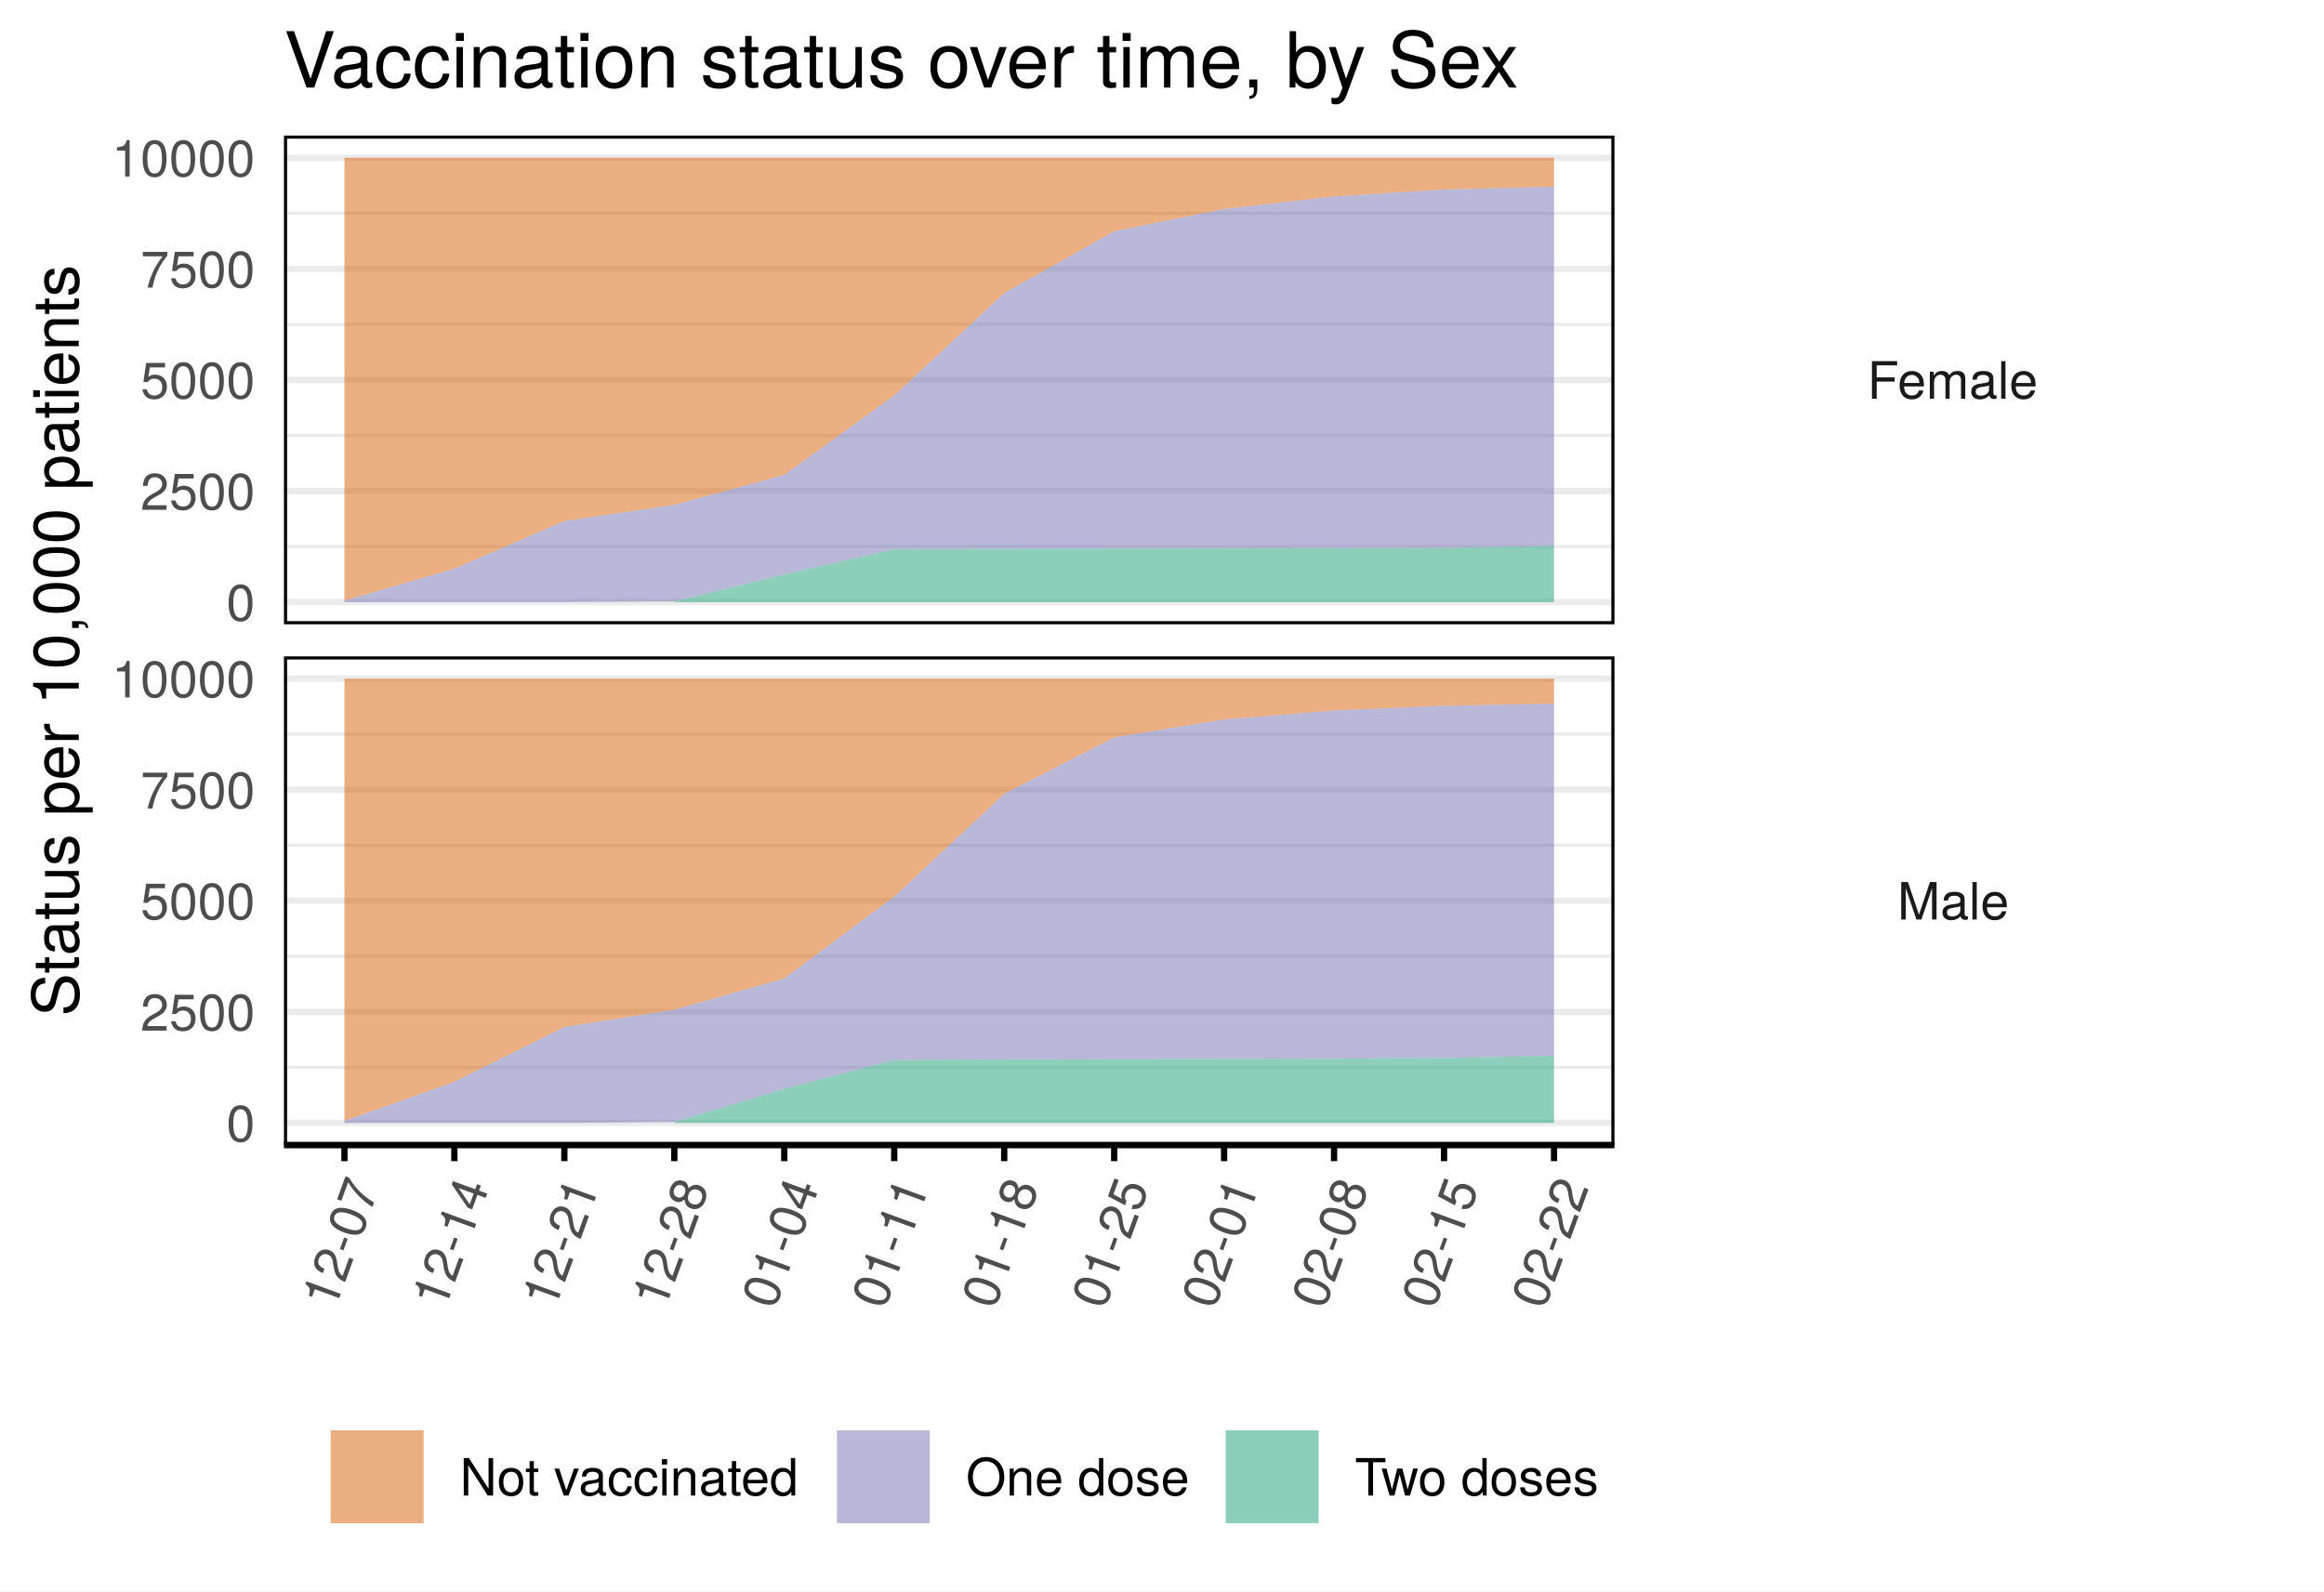
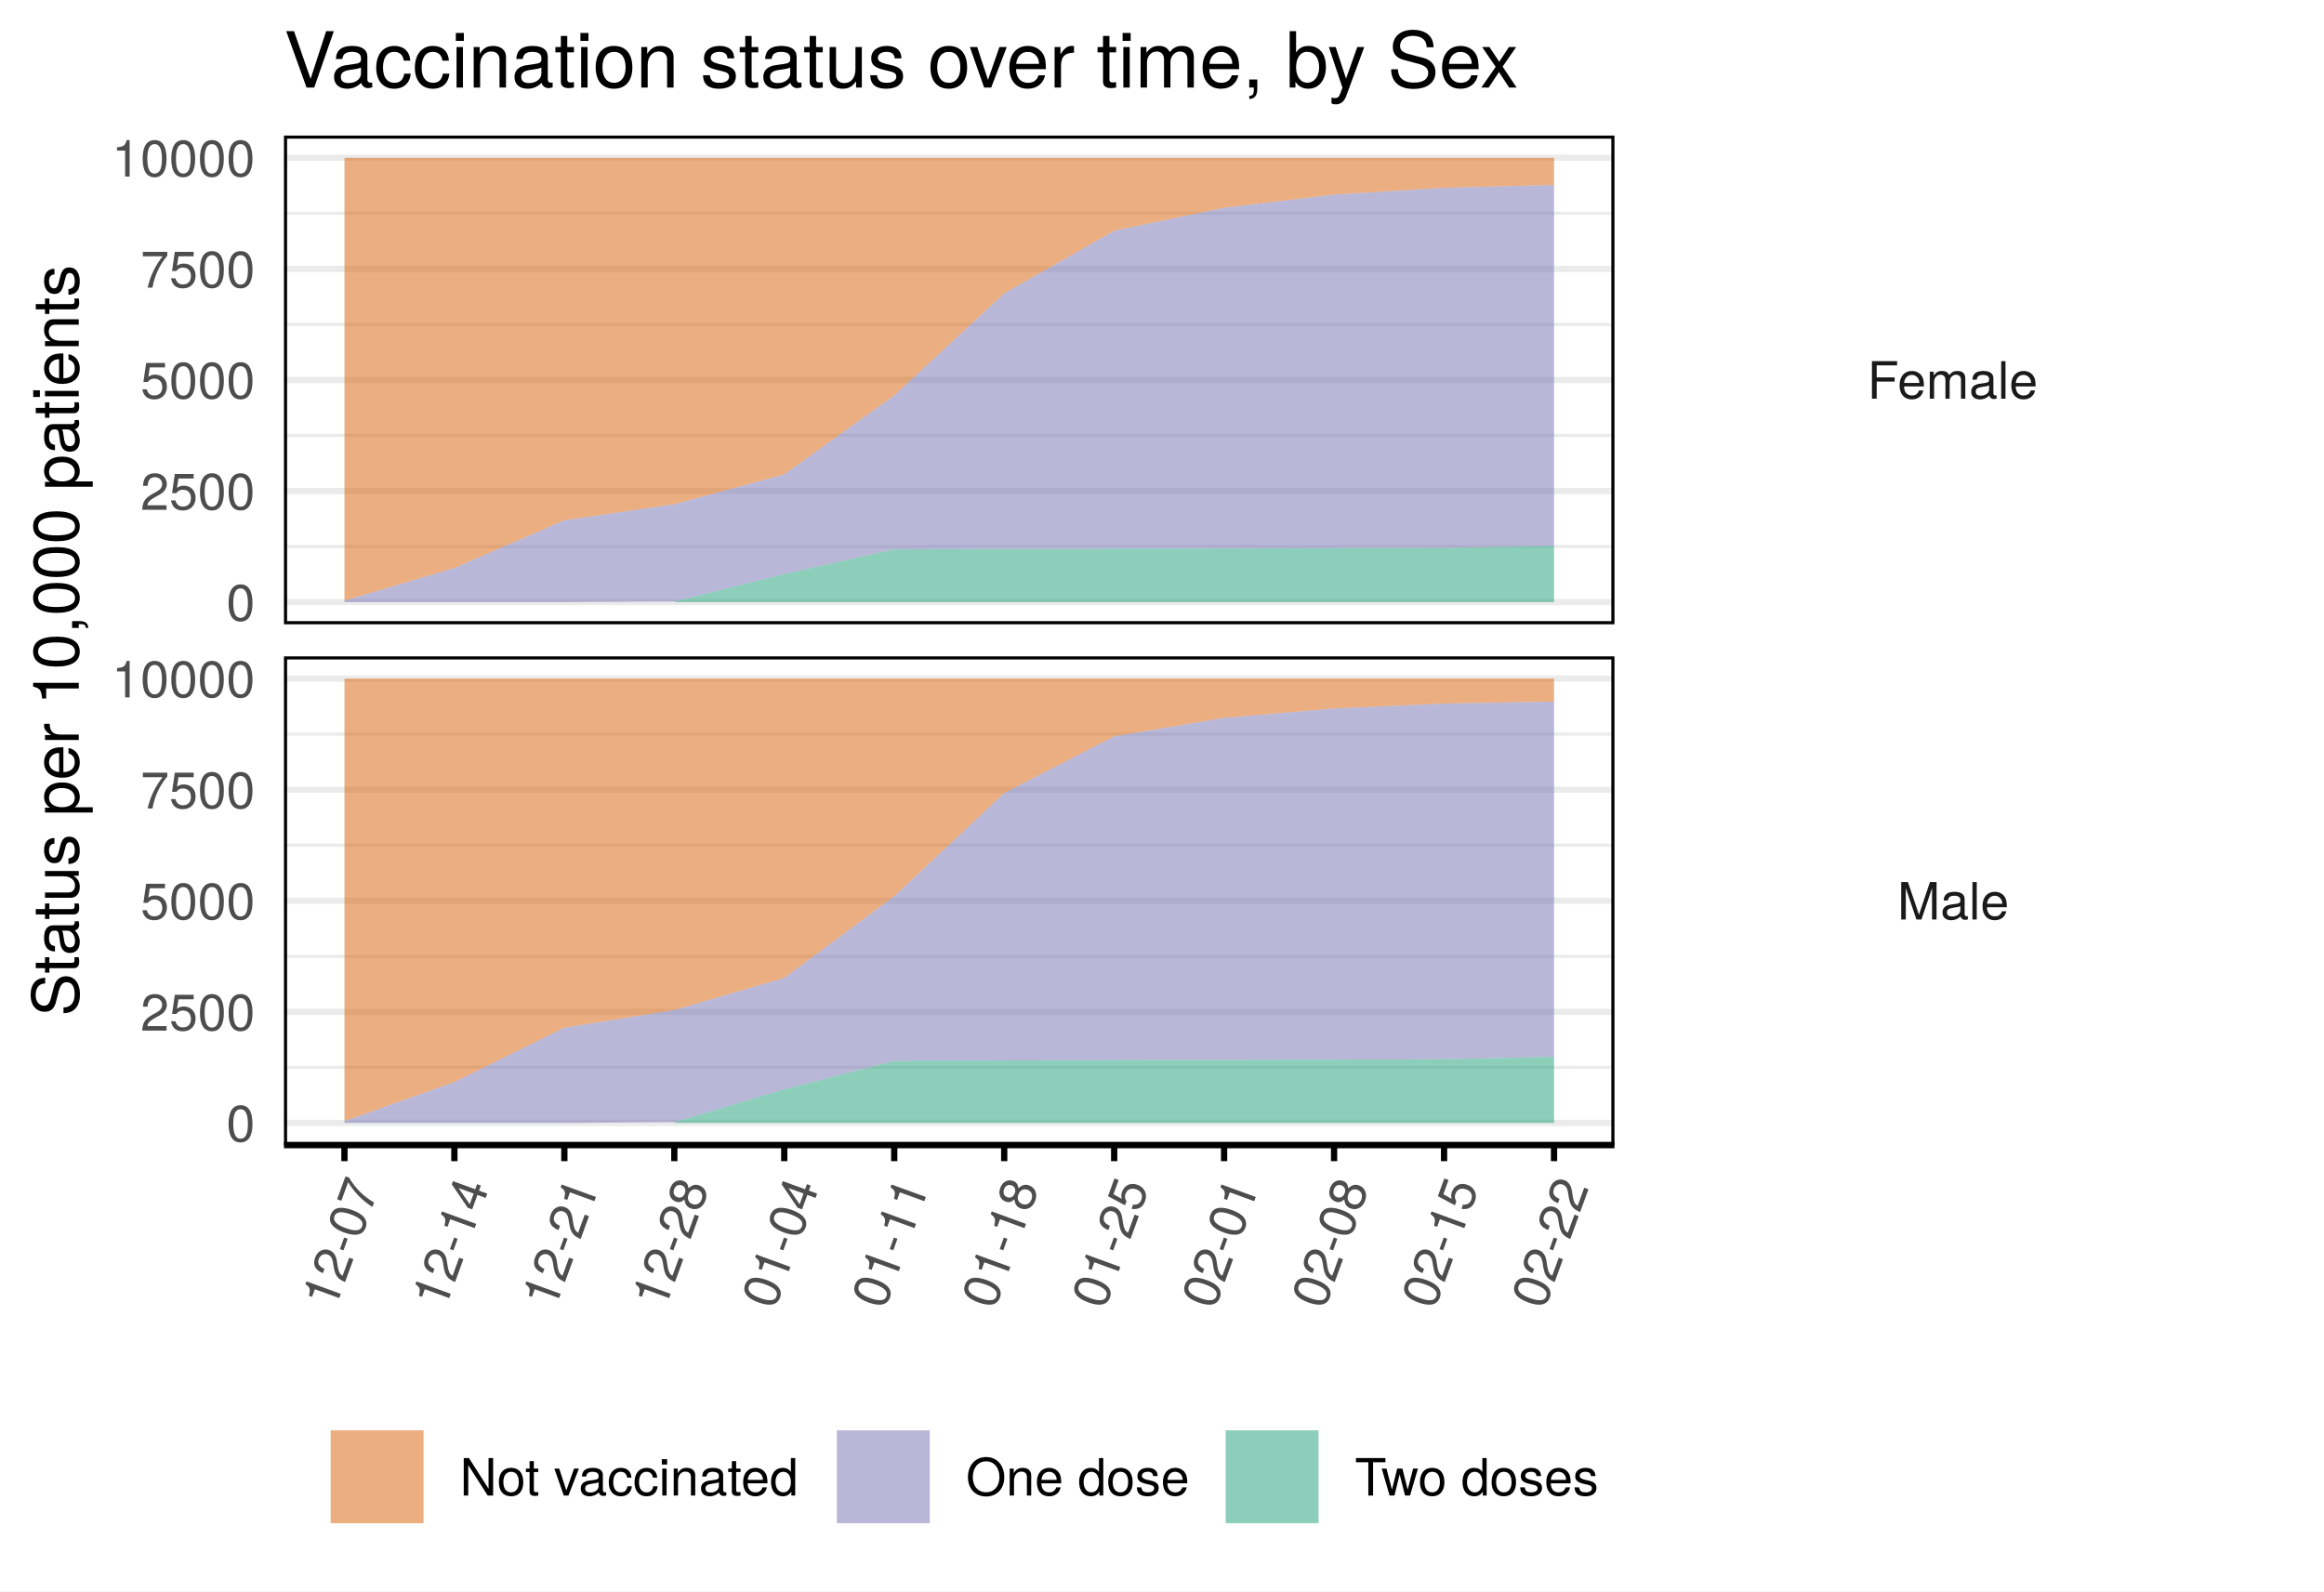
<svg xmlns="http://www.w3.org/2000/svg" viewBox="0 0 396.85 271.84">
  <defs>
    <style type="text/css">
    line, polyline, polygon, path, rect, circle {
      fill: none;
      stroke: #000000;
      stroke-linecap: round;
      stroke-linejoin: round;
      stroke-miterlimit: 10.00;
    }
  </style>
  </defs>
  <rect width="100%" height="100%" style="stroke: none; fill: #FFFFFF;" />
  <defs>
    <clipPath id="cpNDguNDl8Mjc1LjY5fDEwNi42M3wyMy4xNQ==">
      <rect x="48.49" y="23.15" width="227.20" height="83.48" />
    </clipPath>
  </defs>
  <polyline points="48.49,93.35 275.69,93.35 " style="stroke-width: 0.53; stroke: #EBEBEB; stroke-linecap: butt;" clip-path="url(#cpNDguNDl8Mjc1LjY5fDEwNi42M3wyMy4xNQ==)" />
  <polyline points="48.49,74.38 275.69,74.38 " style="stroke-width: 0.53; stroke: #EBEBEB; stroke-linecap: butt;" clip-path="url(#cpNDguNDl8Mjc1LjY5fDEwNi42M3wyMy4xNQ==)" />
  <polyline points="48.49,55.41 275.69,55.41 " style="stroke-width: 0.53; stroke: #EBEBEB; stroke-linecap: butt;" clip-path="url(#cpNDguNDl8Mjc1LjY5fDEwNi42M3wyMy4xNQ==)" />
  <polyline points="48.49,36.43 275.69,36.43 " style="stroke-width: 0.53; stroke: #EBEBEB; stroke-linecap: butt;" clip-path="url(#cpNDguNDl8Mjc1LjY5fDEwNi42M3wyMy4xNQ==)" />
  <polyline points="48.49,102.84 275.69,102.84 " style="stroke-width: 1.07; stroke: #EBEBEB; stroke-linecap: butt;" clip-path="url(#cpNDguNDl8Mjc1LjY5fDEwNi42M3wyMy4xNQ==)" />
  <polyline points="48.49,83.87 275.69,83.87 " style="stroke-width: 1.07; stroke: #EBEBEB; stroke-linecap: butt;" clip-path="url(#cpNDguNDl8Mjc1LjY5fDEwNi42M3wyMy4xNQ==)" />
  <polyline points="48.49,64.89 275.69,64.89 " style="stroke-width: 1.07; stroke: #EBEBEB; stroke-linecap: butt;" clip-path="url(#cpNDguNDl8Mjc1LjY5fDEwNi42M3wyMy4xNQ==)" />
  <polyline points="48.49,45.92 275.69,45.92 " style="stroke-width: 1.07; stroke: #EBEBEB; stroke-linecap: butt;" clip-path="url(#cpNDguNDl8Mjc1LjY5fDEwNi42M3wyMy4xNQ==)" />
  <polyline points="48.49,26.95 275.69,26.95 " style="stroke-width: 1.07; stroke: #EBEBEB; stroke-linecap: butt;" clip-path="url(#cpNDguNDl8Mjc1LjY5fDEwNi42M3wyMy4xNQ==)" />
-   <polygon points="58.82,26.95 77.59,26.95 96.37,26.95 115.15,26.95 133.92,26.95 152.70,26.95 171.48,26.95 190.26,26.95 209.03,26.95 227.81,26.95 246.59,26.95 265.37,26.95 265.37,31.88 246.59,32.37 227.81,33.55 209.03,35.70 190.26,39.50 171.48,50.06 152.70,67.55 133.92,81.12 115.15,86.24 96.37,89.00 77.59,97.13 58.82,102.60 " style="stroke-width: 0.00; stroke: none; fill: #D95F02; fill-opacity: 0.50;" clip-path="url(#cpNDguNDl8Mjc1LjY5fDEwNi42M3wyMy4xNQ==)" />
+   <polygon points="58.82,26.95 77.59,26.95 96.37,26.95 115.15,26.95 133.92,26.95 152.70,26.95 171.48,26.95 190.26,26.95 209.03,26.95 227.81,26.95 246.59,26.95 265.37,26.95 265.37,31.58 246.59,32.08 227.81,33.24 209.03,35.48 190.26,39.42 171.48,50.11 152.70,67.54 133.92,81.03 115.15,86.13 96.37,88.87 77.59,97.02 58.82,102.60 " style="stroke-width: 0.00; stroke: none; fill: #D95F02; fill-opacity: 0.50;" clip-path="url(#cpNDguNDl8Mjc1LjY5fDEwNi42M3wyMy4xNQ==)" />
  <polyline points="58.82,26.95 77.59,26.95 96.37,26.95 115.15,26.95 133.92,26.95 152.70,26.95 171.48,26.95 190.26,26.95 209.03,26.95 227.81,26.95 246.59,26.95 265.37,26.95 " style="stroke-width: 1.07; stroke: none;" clip-path="url(#cpNDguNDl8Mjc1LjY5fDEwNi42M3wyMy4xNQ==)" />
-   <polygon points="58.82,102.60 77.59,97.13 96.37,89.00 115.15,86.24 133.92,81.12 152.70,67.55 171.48,50.06 190.26,39.50 209.03,35.70 227.81,33.55 246.59,32.37 265.37,31.88 265.37,93.24 246.59,93.58 227.81,93.64 209.03,93.67 190.26,93.71 171.48,93.74 152.70,93.81 133.92,98.12 115.15,102.74 96.37,102.84 77.59,102.84 58.82,102.84 " style="stroke-width: 0.00; stroke: none; fill: #7570B3; fill-opacity: 0.50;" clip-path="url(#cpNDguNDl8Mjc1LjY5fDEwNi42M3wyMy4xNQ==)" />
-   <polyline points="58.82,102.60 77.59,97.13 96.37,89.00 115.15,86.24 133.92,81.12 152.70,67.55 171.48,50.06 190.26,39.50 209.03,35.70 227.81,33.55 246.59,32.37 265.37,31.88 " style="stroke-width: 1.07; stroke: none;" clip-path="url(#cpNDguNDl8Mjc1LjY5fDEwNi42M3wyMy4xNQ==)" />
-   <polygon points="115.15,102.74 133.92,98.12 152.70,93.81 171.48,93.74 190.26,93.71 209.03,93.67 227.81,93.64 246.59,93.58 265.37,93.24 265.37,102.84 246.59,102.84 227.81,102.84 209.03,102.84 190.26,102.84 171.48,102.84 152.70,102.84 133.92,102.84 115.15,102.84 " style="stroke-width: 0.00; stroke: none; fill: #1B9E77; fill-opacity: 0.50;" clip-path="url(#cpNDguNDl8Mjc1LjY5fDEwNi42M3wyMy4xNQ==)" />
-   <polyline points="115.15,102.74 133.92,98.12 152.70,93.81 171.48,93.74 190.26,93.71 209.03,93.67 227.81,93.64 246.59,93.58 265.37,93.24 " style="stroke-width: 1.07; stroke: none;" clip-path="url(#cpNDguNDl8Mjc1LjY5fDEwNi42M3wyMy4xNQ==)" />
+   <polygon points="58.82,102.60 77.59,97.02 96.37,88.87 115.15,86.13 133.92,81.03 152.70,67.54 171.48,50.11 190.26,39.42 209.03,35.48 227.81,33.24 246.59,32.08 265.37,31.58 265.37,93.21 246.59,93.59 227.81,93.64 209.03,93.69 190.26,93.73 171.48,93.76 152.70,93.83 133.92,98.04 115.15,102.74 96.37,102.84 77.59,102.84 58.82,102.84 " style="stroke-width: 0.00; stroke: none; fill: #7570B3; fill-opacity: 0.50;" clip-path="url(#cpNDguNDl8Mjc1LjY5fDEwNi42M3wyMy4xNQ==)" />
+   <polyline points="58.82,102.60 77.59,97.02 96.37,88.87 115.15,86.13 133.92,81.03 152.70,67.54 171.48,50.11 190.26,39.42 209.03,35.48 227.81,33.24 246.59,32.08 265.37,31.58 " style="stroke-width: 1.07; stroke: none;" clip-path="url(#cpNDguNDl8Mjc1LjY5fDEwNi42M3wyMy4xNQ==)" />
+   <polygon points="115.15,102.74 133.92,98.04 152.70,93.83 171.48,93.76 190.26,93.73 209.03,93.69 227.81,93.64 246.59,93.59 265.37,93.21 265.37,102.84 246.59,102.84 227.81,102.84 209.03,102.84 190.26,102.84 171.48,102.84 152.70,102.84 133.92,102.84 115.15,102.84 " style="stroke-width: 0.00; stroke: none; fill: #1B9E77; fill-opacity: 0.50;" clip-path="url(#cpNDguNDl8Mjc1LjY5fDEwNi42M3wyMy4xNQ==)" />
+   <polyline points="115.15,102.74 133.92,98.04 152.70,93.83 171.48,93.76 190.26,93.73 209.03,93.69 227.81,93.64 246.59,93.59 265.37,93.21 " style="stroke-width: 1.07; stroke: none;" clip-path="url(#cpNDguNDl8Mjc1LjY5fDEwNi42M3wyMy4xNQ==)" />
  <rect x="48.49" y="23.15" width="227.20" height="83.48" style="stroke-width: 1.07;" clip-path="url(#cpNDguNDl8Mjc1LjY5fDEwNi42M3wyMy4xNQ==)" />
  <defs>
    <clipPath id="cpMC4wMHwzOTYuODV8MjcxLjg0fDAuMDA=">
      <rect x="0.00" y="0.00" width="396.85" height="271.84" />
    </clipPath>
  </defs>
  <defs>
    <clipPath id="cpNDguNDl8Mjc1LjY5fDE5NS41OXwxMTIuMTE=">
      <rect x="48.49" y="112.11" width="227.20" height="83.48" />
    </clipPath>
  </defs>
  <polyline points="48.49,182.31 275.69,182.31 " style="stroke-width: 0.53; stroke: #EBEBEB; stroke-linecap: butt;" clip-path="url(#cpNDguNDl8Mjc1LjY5fDE5NS41OXwxMTIuMTE=)" />
  <polyline points="48.49,163.34 275.69,163.34 " style="stroke-width: 0.53; stroke: #EBEBEB; stroke-linecap: butt;" clip-path="url(#cpNDguNDl8Mjc1LjY5fDE5NS41OXwxMTIuMTE=)" />
  <polyline points="48.49,144.37 275.69,144.37 " style="stroke-width: 0.53; stroke: #EBEBEB; stroke-linecap: butt;" clip-path="url(#cpNDguNDl8Mjc1LjY5fDE5NS41OXwxMTIuMTE=)" />
  <polyline points="48.49,125.39 275.69,125.39 " style="stroke-width: 0.53; stroke: #EBEBEB; stroke-linecap: butt;" clip-path="url(#cpNDguNDl8Mjc1LjY5fDE5NS41OXwxMTIuMTE=)" />
  <polyline points="48.49,191.80 275.69,191.80 " style="stroke-width: 1.07; stroke: #EBEBEB; stroke-linecap: butt;" clip-path="url(#cpNDguNDl8Mjc1LjY5fDE5NS41OXwxMTIuMTE=)" />
  <polyline points="48.49,172.83 275.69,172.83 " style="stroke-width: 1.07; stroke: #EBEBEB; stroke-linecap: butt;" clip-path="url(#cpNDguNDl8Mjc1LjY5fDE5NS41OXwxMTIuMTE=)" />
  <polyline points="48.49,153.85 275.69,153.85 " style="stroke-width: 1.07; stroke: #EBEBEB; stroke-linecap: butt;" clip-path="url(#cpNDguNDl8Mjc1LjY5fDE5NS41OXwxMTIuMTE=)" />
  <polyline points="48.49,134.88 275.69,134.88 " style="stroke-width: 1.07; stroke: #EBEBEB; stroke-linecap: butt;" clip-path="url(#cpNDguNDl8Mjc1LjY5fDE5NS41OXwxMTIuMTE=)" />
  <polyline points="48.49,115.91 275.69,115.91 " style="stroke-width: 1.07; stroke: #EBEBEB; stroke-linecap: butt;" clip-path="url(#cpNDguNDl8Mjc1LjY5fDE5NS41OXwxMTIuMTE=)" />
-   <polygon points="58.82,115.91 77.59,115.91 96.37,115.91 115.15,115.91 133.92,115.91 152.70,115.91 171.48,115.91 190.26,115.91 209.03,115.91 227.81,115.91 246.59,115.91 265.37,115.91 265.37,120.19 246.59,120.55 227.81,121.35 209.03,122.88 190.26,125.94 171.48,135.60 152.70,153.16 133.92,167.13 115.15,172.46 96.37,175.41 77.59,184.77 58.82,191.47 " style="stroke-width: 0.00; stroke: none; fill: #D95F02; fill-opacity: 0.50;" clip-path="url(#cpNDguNDl8Mjc1LjY5fDE5NS41OXwxMTIuMTE=)" />
+   <polygon points="58.82,115.91 77.59,115.91 96.37,115.91 115.15,115.91 133.92,115.91 152.70,115.91 171.48,115.91 190.26,115.91 209.03,115.91 227.81,115.91 246.59,115.91 265.37,115.91 265.37,119.83 246.59,120.17 227.81,121.01 209.03,122.62 190.26,125.78 171.48,135.46 152.70,153.09 133.92,167.04 115.15,172.53 96.37,175.53 77.59,184.83 58.82,191.50 " style="stroke-width: 0.00; stroke: none; fill: #D95F02; fill-opacity: 0.50;" clip-path="url(#cpNDguNDl8Mjc1LjY5fDE5NS41OXwxMTIuMTE=)" />
  <polyline points="58.82,115.91 77.59,115.91 96.37,115.91 115.15,115.91 133.92,115.91 152.70,115.91 171.48,115.91 190.26,115.91 209.03,115.91 227.81,115.91 246.59,115.91 265.37,115.91 " style="stroke-width: 1.07; stroke: none;" clip-path="url(#cpNDguNDl8Mjc1LjY5fDE5NS41OXwxMTIuMTE=)" />
-   <polygon points="58.82,191.47 77.59,184.77 96.37,175.41 115.15,172.46 133.92,167.13 152.70,153.16 171.48,135.60 190.26,125.94 209.03,122.88 227.81,121.35 246.59,120.55 265.37,120.19 265.37,180.32 246.59,180.74 227.81,180.82 209.03,180.87 190.26,180.93 171.48,180.97 152.70,181.05 133.92,185.99 115.15,191.66 96.37,191.80 77.59,191.80 58.82,191.80 " style="stroke-width: 0.00; stroke: none; fill: #7570B3; fill-opacity: 0.50;" clip-path="url(#cpNDguNDl8Mjc1LjY5fDE5NS41OXwxMTIuMTE=)" />
-   <polyline points="58.82,191.47 77.59,184.77 96.37,175.41 115.15,172.46 133.92,167.13 152.70,153.16 171.48,135.60 190.26,125.94 209.03,122.88 227.81,121.35 246.59,120.55 265.37,120.19 " style="stroke-width: 1.07; stroke: none;" clip-path="url(#cpNDguNDl8Mjc1LjY5fDE5NS41OXwxMTIuMTE=)" />
-   <polygon points="115.15,191.66 133.92,185.99 152.70,181.05 171.48,180.97 190.26,180.93 209.03,180.87 227.81,180.82 246.59,180.74 265.37,180.32 265.37,191.80 246.59,191.80 227.81,191.80 209.03,191.80 190.26,191.80 171.48,191.80 152.70,191.80 133.92,191.80 115.15,191.80 " style="stroke-width: 0.00; stroke: none; fill: #1B9E77; fill-opacity: 0.50;" clip-path="url(#cpNDguNDl8Mjc1LjY5fDE5NS41OXwxMTIuMTE=)" />
-   <polyline points="115.15,191.66 133.92,185.99 152.70,181.05 171.48,180.97 190.26,180.93 209.03,180.87 227.81,180.82 246.59,180.74 265.37,180.32 " style="stroke-width: 1.07; stroke: none;" clip-path="url(#cpNDguNDl8Mjc1LjY5fDE5NS41OXwxMTIuMTE=)" />
+   <polygon points="58.82,191.50 77.59,184.83 96.37,175.53 115.15,172.53 133.92,167.04 152.70,153.09 171.48,135.46 190.26,125.78 209.03,122.62 227.81,121.01 246.59,120.17 265.37,119.83 265.37,180.50 246.59,180.93 227.81,180.99 209.03,181.03 190.26,181.09 171.48,181.13 152.70,181.20 133.92,186.06 115.15,191.67 96.37,191.80 77.59,191.80 58.82,191.80 " style="stroke-width: 0.00; stroke: none; fill: #7570B3; fill-opacity: 0.50;" clip-path="url(#cpNDguNDl8Mjc1LjY5fDE5NS41OXwxMTIuMTE=)" />
+   <polyline points="58.82,191.50 77.59,184.83 96.37,175.53 115.15,172.53 133.92,167.04 152.70,153.09 171.48,135.46 190.26,125.78 209.03,122.62 227.81,121.01 246.59,120.17 265.37,119.83 " style="stroke-width: 1.07; stroke: none;" clip-path="url(#cpNDguNDl8Mjc1LjY5fDE5NS41OXwxMTIuMTE=)" />
+   <polygon points="115.15,191.67 133.92,186.06 152.70,181.20 171.48,181.13 190.26,181.09 209.03,181.03 227.81,180.99 246.59,180.93 265.37,180.50 265.37,191.80 246.59,191.80 227.81,191.80 209.03,191.80 190.26,191.80 171.48,191.80 152.70,191.80 133.92,191.80 115.15,191.80 " style="stroke-width: 0.00; stroke: none; fill: #1B9E77; fill-opacity: 0.50;" clip-path="url(#cpNDguNDl8Mjc1LjY5fDE5NS41OXwxMTIuMTE=)" />
+   <polyline points="115.15,191.67 133.92,186.06 152.70,181.20 171.48,181.13 190.26,181.09 209.03,181.03 227.81,180.99 246.59,180.93 265.37,180.50 " style="stroke-width: 1.07; stroke: none;" clip-path="url(#cpNDguNDl8Mjc1LjY5fDE5NS41OXwxMTIuMTE=)" />
  <rect x="48.49" y="112.11" width="227.20" height="83.48" style="stroke-width: 1.07;" clip-path="url(#cpNDguNDl8Mjc1LjY5fDE5NS41OXwxMTIuMTE=)" />
  <defs>
    <clipPath id="cpMC4wMHwzOTYuODV8MjcxLjg0fDAuMDA=">
      <rect x="0.00" y="0.00" width="396.85" height="271.84" />
    </clipPath>
  </defs>
  <defs>
    <clipPath id="cpMjc1LjY5fDM5MS4zN3wxMDYuNjN8MjMuMTU=">
      <rect x="275.69" y="23.15" width="115.68" height="83.48" />
    </clipPath>
  </defs>
  <defs>
    <clipPath id="cpMzE0LjQ4fDM1Mi41OXwxMDYuNjN8MjMuMTU=">
      <rect x="314.48" y="23.15" width="38.11" height="83.48" />
    </clipPath>
  </defs>
  <g clip-path="url(#cpMzE0LjQ4fDM1Mi41OXwxMDYuNjN8MjMuMTU=)">
    <text x="318.86" y="68.10" style="font-size: 8.80px; fill: #1A1A1A; font-family: TeX Gyre Heros;" textLength="29.34px" lengthAdjust="spacingAndGlyphs">Female</text>
  </g>
  <defs>
    <clipPath id="cpMjc1LjY5fDM5MS4zN3wxMDYuNjN8MjMuMTU=">
      <rect x="275.69" y="23.15" width="115.68" height="83.48" />
    </clipPath>
  </defs>
  <defs>
    <clipPath id="cpMC4wMHwzOTYuODV8MjcxLjg0fDAuMDA=">
      <rect x="0.00" y="0.00" width="396.85" height="271.84" />
    </clipPath>
  </defs>
  <defs>
    <clipPath id="cpMjc1LjY5fDM5MS4zN3wxOTUuNTl8MTEyLjEx">
      <rect x="275.69" y="112.11" width="115.68" height="83.48" />
    </clipPath>
  </defs>
  <defs>
    <clipPath id="cpMzE0LjQ4fDM1Mi41OXwxOTUuNTl8MTEyLjEx">
      <rect x="314.48" y="112.11" width="38.11" height="83.48" />
    </clipPath>
  </defs>
  <g clip-path="url(#cpMzE0LjQ4fDM1Mi41OXwxOTUuNTl8MTEyLjEx)">
    <text x="324.00" y="157.06" style="font-size: 8.80px; fill: #1A1A1A; font-family: TeX Gyre Heros;" textLength="19.07px" lengthAdjust="spacingAndGlyphs">Male</text>
  </g>
  <defs>
    <clipPath id="cpMjc1LjY5fDM5MS4zN3wxOTUuNTl8MTEyLjEx">
      <rect x="275.69" y="112.11" width="115.68" height="83.48" />
    </clipPath>
  </defs>
  <defs>
    <clipPath id="cpMC4wMHwzOTYuODV8MjcxLjg0fDAuMDA=">
      <rect x="0.00" y="0.00" width="396.85" height="271.84" />
    </clipPath>
  </defs>
  <polyline points="48.49,195.59 275.69,195.59 " style="stroke-width: 1.07; stroke-linecap: butt;" clip-path="url(#cpMC4wMHwzOTYuODV8MjcxLjg0fDAuMDA=)" />
  <polyline points="58.82,198.33 58.82,195.59 " style="stroke-width: 1.07; stroke-linecap: butt;" clip-path="url(#cpMC4wMHwzOTYuODV8MjcxLjg0fDAuMDA=)" />
  <polyline points="77.59,198.33 77.59,195.59 " style="stroke-width: 1.07; stroke-linecap: butt;" clip-path="url(#cpMC4wMHwzOTYuODV8MjcxLjg0fDAuMDA=)" />
  <polyline points="96.37,198.33 96.37,195.59 " style="stroke-width: 1.07; stroke-linecap: butt;" clip-path="url(#cpMC4wMHwzOTYuODV8MjcxLjg0fDAuMDA=)" />
  <polyline points="115.15,198.33 115.15,195.59 " style="stroke-width: 1.07; stroke-linecap: butt;" clip-path="url(#cpMC4wMHwzOTYuODV8MjcxLjg0fDAuMDA=)" />
  <polyline points="133.92,198.33 133.92,195.59 " style="stroke-width: 1.07; stroke-linecap: butt;" clip-path="url(#cpMC4wMHwzOTYuODV8MjcxLjg0fDAuMDA=)" />
  <polyline points="152.70,198.33 152.70,195.59 " style="stroke-width: 1.07; stroke-linecap: butt;" clip-path="url(#cpMC4wMHwzOTYuODV8MjcxLjg0fDAuMDA=)" />
  <polyline points="171.48,198.33 171.48,195.59 " style="stroke-width: 1.07; stroke-linecap: butt;" clip-path="url(#cpMC4wMHwzOTYuODV8MjcxLjg0fDAuMDA=)" />
  <polyline points="190.26,198.33 190.26,195.59 " style="stroke-width: 1.07; stroke-linecap: butt;" clip-path="url(#cpMC4wMHwzOTYuODV8MjcxLjg0fDAuMDA=)" />
  <polyline points="209.03,198.33 209.03,195.59 " style="stroke-width: 1.07; stroke-linecap: butt;" clip-path="url(#cpMC4wMHwzOTYuODV8MjcxLjg0fDAuMDA=)" />
  <polyline points="227.81,198.33 227.81,195.59 " style="stroke-width: 1.07; stroke-linecap: butt;" clip-path="url(#cpMC4wMHwzOTYuODV8MjcxLjg0fDAuMDA=)" />
  <polyline points="246.59,198.33 246.59,195.59 " style="stroke-width: 1.07; stroke-linecap: butt;" clip-path="url(#cpMC4wMHwzOTYuODV8MjcxLjg0fDAuMDA=)" />
  <polyline points="265.37,198.33 265.37,195.59 " style="stroke-width: 1.07; stroke-linecap: butt;" clip-path="url(#cpMC4wMHwzOTYuODV8MjcxLjg0fDAuMDA=)" />
  <g clip-path="url(#cpMC4wMHwzOTYuODV8MjcxLjg0fDAuMDA=)">
    <text transform="translate(57.15,223.86) rotate(-70)" style="font-size: 8.80px; fill: #4D4D4D; font-family: TeX Gyre Heros;" textLength="22.50px" lengthAdjust="spacingAndGlyphs">12-07</text>
  </g>
  <g clip-path="url(#cpMC4wMHwzOTYuODV8MjcxLjg0fDAuMDA=)">
    <text transform="translate(75.93,223.86) rotate(-70)" style="font-size: 8.80px; fill: #4D4D4D; font-family: TeX Gyre Heros;" textLength="22.50px" lengthAdjust="spacingAndGlyphs">12-14</text>
  </g>
  <g clip-path="url(#cpMC4wMHwzOTYuODV8MjcxLjg0fDAuMDA=)">
    <text transform="translate(94.70,223.86) rotate(-70)" style="font-size: 8.80px; fill: #4D4D4D; font-family: TeX Gyre Heros;" textLength="22.50px" lengthAdjust="spacingAndGlyphs">12-21</text>
  </g>
  <g clip-path="url(#cpMC4wMHwzOTYuODV8MjcxLjg0fDAuMDA=)">
    <text transform="translate(113.48,223.86) rotate(-70)" style="font-size: 8.80px; fill: #4D4D4D; font-family: TeX Gyre Heros;" textLength="22.50px" lengthAdjust="spacingAndGlyphs">12-28</text>
  </g>
  <g clip-path="url(#cpMC4wMHwzOTYuODV8MjcxLjg0fDAuMDA=)">
    <text transform="translate(132.26,223.86) rotate(-70)" style="font-size: 8.80px; fill: #4D4D4D; font-family: TeX Gyre Heros;" textLength="22.50px" lengthAdjust="spacingAndGlyphs">01-04</text>
  </g>
  <g clip-path="url(#cpMC4wMHwzOTYuODV8MjcxLjg0fDAuMDA=)">
    <text transform="translate(151.03,223.86) rotate(-70)" style="font-size: 8.80px; fill: #4D4D4D; font-family: TeX Gyre Heros;" textLength="22.50px" lengthAdjust="spacingAndGlyphs">01-11</text>
  </g>
  <g clip-path="url(#cpMC4wMHwzOTYuODV8MjcxLjg0fDAuMDA=)">
    <text transform="translate(169.81,223.86) rotate(-70)" style="font-size: 8.80px; fill: #4D4D4D; font-family: TeX Gyre Heros;" textLength="22.50px" lengthAdjust="spacingAndGlyphs">01-18</text>
  </g>
  <g clip-path="url(#cpMC4wMHwzOTYuODV8MjcxLjg0fDAuMDA=)">
    <text transform="translate(188.59,223.86) rotate(-70)" style="font-size: 8.80px; fill: #4D4D4D; font-family: TeX Gyre Heros;" textLength="22.50px" lengthAdjust="spacingAndGlyphs">01-25</text>
  </g>
  <g clip-path="url(#cpMC4wMHwzOTYuODV8MjcxLjg0fDAuMDA=)">
    <text transform="translate(207.37,223.86) rotate(-70)" style="font-size: 8.80px; fill: #4D4D4D; font-family: TeX Gyre Heros;" textLength="22.50px" lengthAdjust="spacingAndGlyphs">02-01</text>
  </g>
  <g clip-path="url(#cpMC4wMHwzOTYuODV8MjcxLjg0fDAuMDA=)">
    <text transform="translate(226.14,223.86) rotate(-70)" style="font-size: 8.80px; fill: #4D4D4D; font-family: TeX Gyre Heros;" textLength="22.50px" lengthAdjust="spacingAndGlyphs">02-08</text>
  </g>
  <g clip-path="url(#cpMC4wMHwzOTYuODV8MjcxLjg0fDAuMDA=)">
    <text transform="translate(244.92,223.86) rotate(-70)" style="font-size: 8.80px; fill: #4D4D4D; font-family: TeX Gyre Heros;" textLength="22.50px" lengthAdjust="spacingAndGlyphs">02-15</text>
  </g>
  <g clip-path="url(#cpMC4wMHwzOTYuODV8MjcxLjg0fDAuMDA=)">
    <text transform="translate(263.70,223.86) rotate(-70)" style="font-size: 8.80px; fill: #4D4D4D; font-family: TeX Gyre Heros;" textLength="22.50px" lengthAdjust="spacingAndGlyphs">02-22</text>
  </g>
  <g clip-path="url(#cpMC4wMHwzOTYuODV8MjcxLjg0fDAuMDA=)">
    <text x="38.66" y="106.05" style="font-size: 8.80px; fill: #4D4D4D; font-family: TeX Gyre Heros;" textLength="4.89px" lengthAdjust="spacingAndGlyphs">0</text>
  </g>
  <g clip-path="url(#cpMC4wMHwzOTYuODV8MjcxLjg0fDAuMDA=)">
    <text x="23.99" y="87.07" style="font-size: 8.80px; fill: #4D4D4D; font-family: TeX Gyre Heros;" textLength="19.57px" lengthAdjust="spacingAndGlyphs">2500</text>
  </g>
  <g clip-path="url(#cpMC4wMHwzOTYuODV8MjcxLjg0fDAuMDA=)">
    <text x="23.99" y="68.10" style="font-size: 8.80px; fill: #4D4D4D; font-family: TeX Gyre Heros;" textLength="19.57px" lengthAdjust="spacingAndGlyphs">5000</text>
  </g>
  <g clip-path="url(#cpMC4wMHwzOTYuODV8MjcxLjg0fDAuMDA=)">
    <text x="23.99" y="49.13" style="font-size: 8.80px; fill: #4D4D4D; font-family: TeX Gyre Heros;" textLength="19.57px" lengthAdjust="spacingAndGlyphs">7500</text>
  </g>
  <g clip-path="url(#cpMC4wMHwzOTYuODV8MjcxLjg0fDAuMDA=)">
    <text x="19.09" y="30.16" style="font-size: 8.80px; fill: #4D4D4D; font-family: TeX Gyre Heros;" textLength="24.46px" lengthAdjust="spacingAndGlyphs">10000</text>
  </g>
  <g clip-path="url(#cpMC4wMHwzOTYuODV8MjcxLjg0fDAuMDA=)">
    <text x="38.66" y="195.01" style="font-size: 8.80px; fill: #4D4D4D; font-family: TeX Gyre Heros;" textLength="4.89px" lengthAdjust="spacingAndGlyphs">0</text>
  </g>
  <g clip-path="url(#cpMC4wMHwzOTYuODV8MjcxLjg0fDAuMDA=)">
    <text x="23.99" y="176.03" style="font-size: 8.80px; fill: #4D4D4D; font-family: TeX Gyre Heros;" textLength="19.57px" lengthAdjust="spacingAndGlyphs">2500</text>
  </g>
  <g clip-path="url(#cpMC4wMHwzOTYuODV8MjcxLjg0fDAuMDA=)">
    <text x="23.99" y="157.06" style="font-size: 8.80px; fill: #4D4D4D; font-family: TeX Gyre Heros;" textLength="19.57px" lengthAdjust="spacingAndGlyphs">5000</text>
  </g>
  <g clip-path="url(#cpMC4wMHwzOTYuODV8MjcxLjg0fDAuMDA=)">
    <text x="23.99" y="138.09" style="font-size: 8.80px; fill: #4D4D4D; font-family: TeX Gyre Heros;" textLength="19.57px" lengthAdjust="spacingAndGlyphs">7500</text>
  </g>
  <g clip-path="url(#cpMC4wMHwzOTYuODV8MjcxLjg0fDAuMDA=)">
    <text x="19.09" y="119.12" style="font-size: 8.80px; fill: #4D4D4D; font-family: TeX Gyre Heros;" textLength="24.46px" lengthAdjust="spacingAndGlyphs">10000</text>
  </g>
  <g clip-path="url(#cpMC4wMHwzOTYuODV8MjcxLjg0fDAuMDA=)">
    <text transform="translate(13.45,173.58) rotate(-90)" style="font-size: 11.00px; font-family: TeX Gyre Heros;" textLength="128.41px" lengthAdjust="spacingAndGlyphs">Status per 10,000 patients</text>
  </g>
  <rect x="56.47" y="244.31" width="15.86" height="15.86" style="stroke-width: 1.07; stroke: none; stroke-linecap: square; stroke-linejoin: miter; fill: #D95F02; fill-opacity: 0.50;" clip-path="url(#cpMC4wMHwzOTYuODV8MjcxLjg0fDAuMDA=)" />
  <rect x="142.91" y="244.31" width="15.86" height="15.86" style="stroke-width: 1.07; stroke: none; stroke-linecap: square; stroke-linejoin: miter; fill: #7570B3; fill-opacity: 0.50;" clip-path="url(#cpMC4wMHwzOTYuODV8MjcxLjg0fDAuMDA=)" />
  <rect x="209.30" y="244.31" width="15.86" height="15.86" style="stroke-width: 1.07; stroke: none; stroke-linecap: square; stroke-linejoin: miter; fill: #1B9E77; fill-opacity: 0.50;" clip-path="url(#cpMC4wMHwzOTYuODV8MjcxLjg0fDAuMDA=)" />
  <g clip-path="url(#cpMC4wMHwzOTYuODV8MjcxLjg0fDAuMDA=)">
    <text x="78.52" y="255.45" style="font-size: 8.80px; font-family: TeX Gyre Heros;" textLength="58.20px" lengthAdjust="spacingAndGlyphs">Not vaccinated</text>
  </g>
  <g clip-path="url(#cpMC4wMHwzOTYuODV8MjcxLjg0fDAuMDA=)">
    <text x="164.96" y="255.45" style="font-size: 8.80px; font-family: TeX Gyre Heros;" textLength="38.16px" lengthAdjust="spacingAndGlyphs">One dose</text>
  </g>
  <g clip-path="url(#cpMC4wMHwzOTYuODV8MjcxLjg0fDAuMDA=)">
    <text x="231.36" y="255.45" style="font-size: 8.80px; font-family: TeX Gyre Heros;" textLength="42.55px" lengthAdjust="spacingAndGlyphs">Two doses</text>
  </g>
  <g clip-path="url(#cpMC4wMHwzOTYuODV8MjcxLjg0fDAuMDA=)">
    <text x="48.49" y="14.95" style="font-size: 13.20px; font-family: TeX Gyre Heros;" textLength="212.76px" lengthAdjust="spacingAndGlyphs">Vaccination status over time, by Sex</text>
  </g>
</svg>
